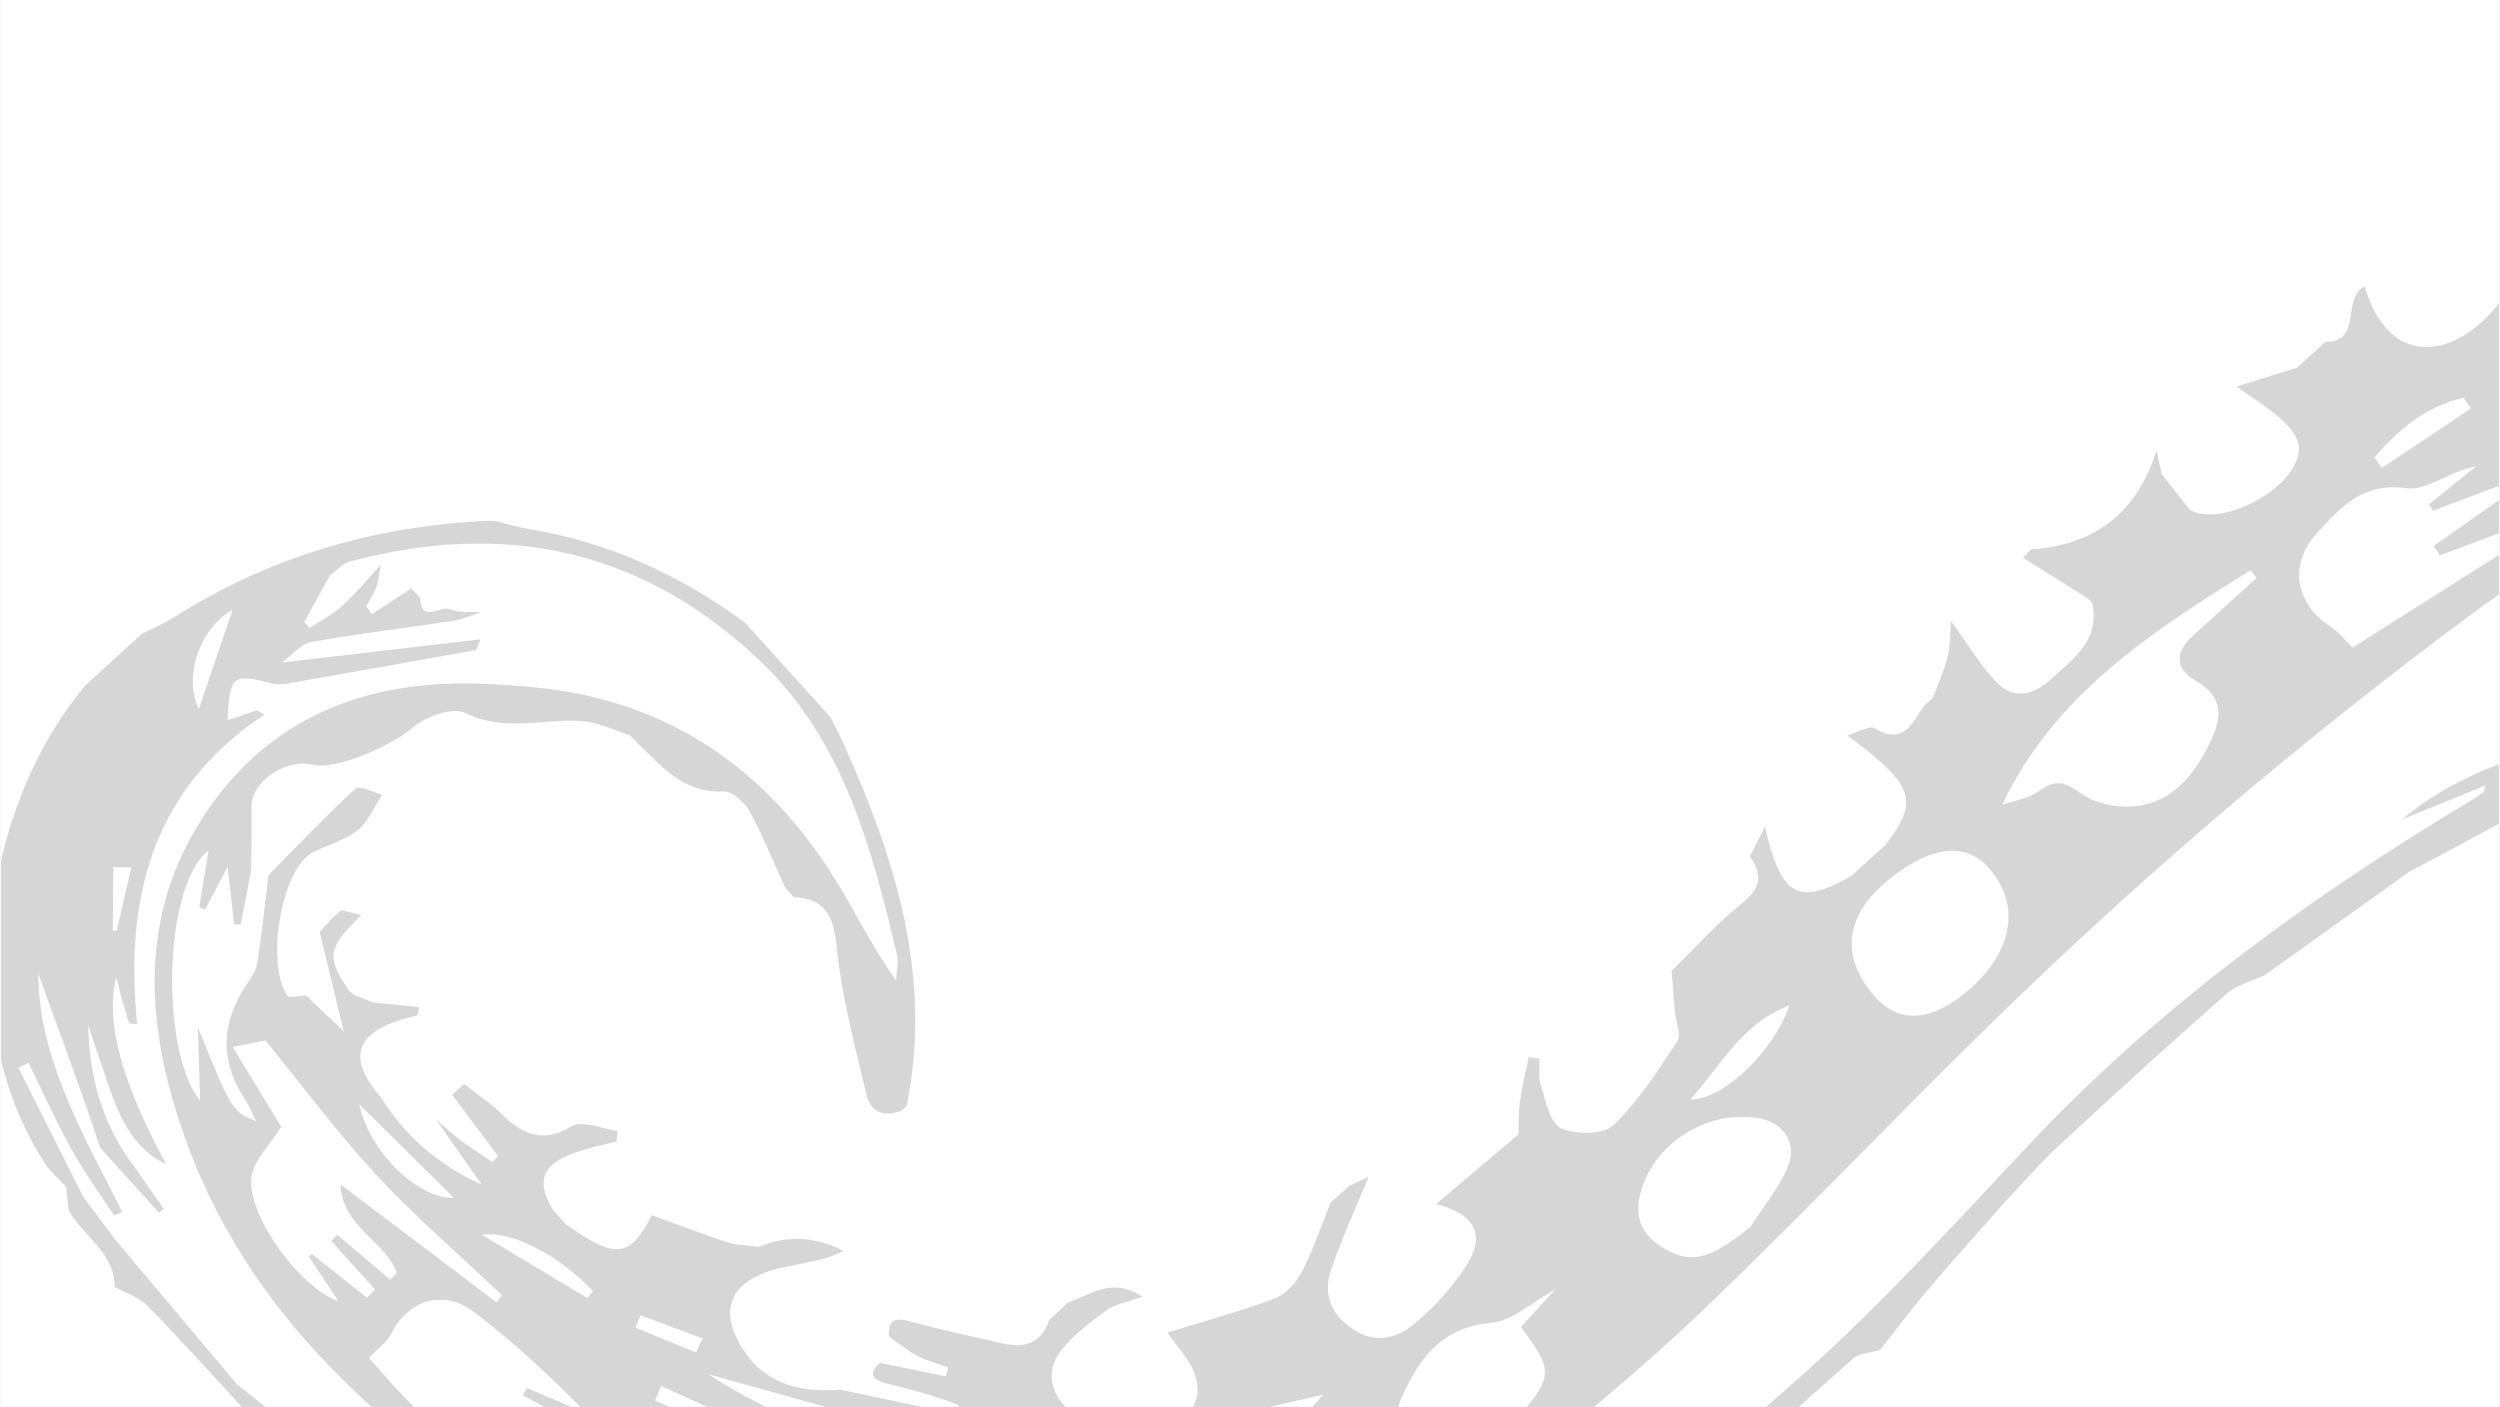
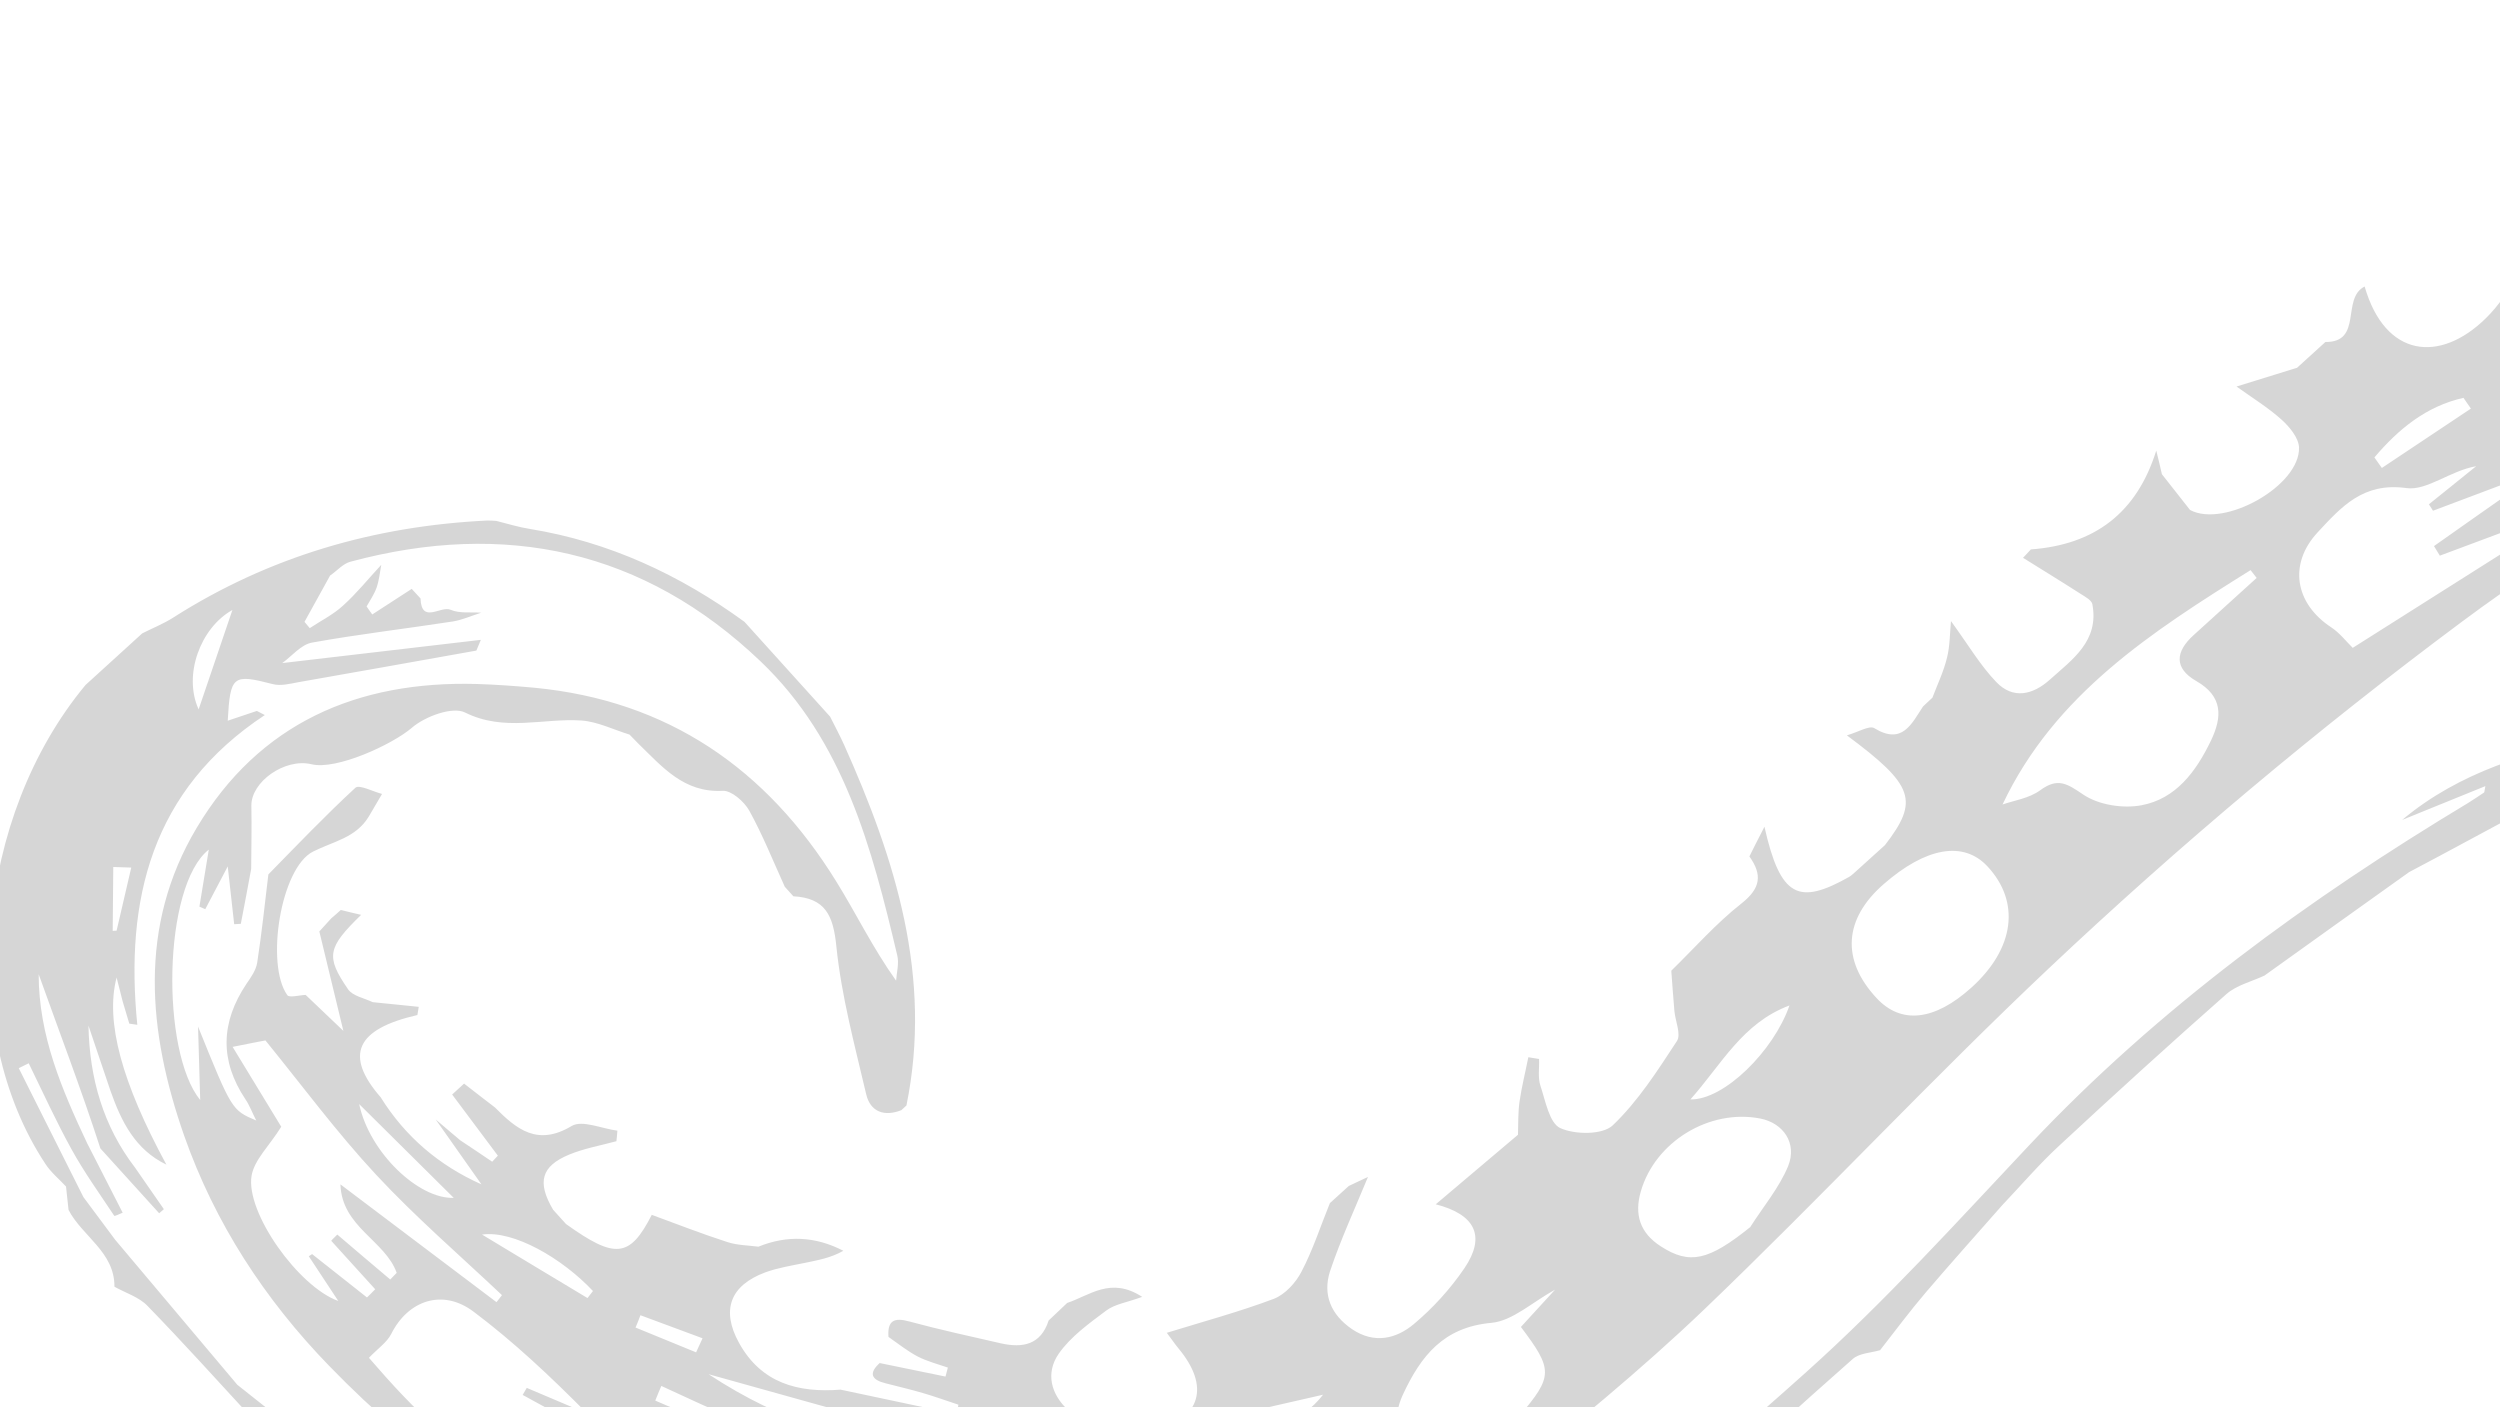
- <svg xmlns="http://www.w3.org/2000/svg" xmlns:xlink="http://www.w3.org/1999/xlink" version="1.1" id="Layer_1" x="0px" y="0px" width="1280px" height="720px" viewBox="0 0 1280 720" enable-background="new 0 0 1280 720" xml:space="preserve">
+ <svg xmlns="http://www.w3.org/2000/svg" version="1.1" x="0" y="0" width="1280" height="720" viewBox="0 0 1280 720" enable-background="new 0 0 1280 720" xml:space="preserve">
  <g opacity="0.2">
    <defs>
-       <rect id="SVGID_1_" x="0.5" y="-0.5" opacity="0.2" width="1279" height="721" />
+       <rect x="0.5" y="-0.5" opacity="0.2" width="1279" height="721" />
    </defs>
-     <clipPath id="SVGID_2_">
-       <use xlink:href="#SVGID_1_" overflow="visible" />
+     <clipPath>
+       <use overflow="visible" />
    </clipPath>
    <g clip-path="url(#SVGID_2_)">
-       <path fill-rule="evenodd" clip-rule="evenodd" fill="#333333" d="M1800.436,182.929c4.989,1.858,10.905,1.218,16.408,1.7    c-3.757-39.973,26.564-8.89,38.018-18.477c-11.29-10.808-23.208-18.852-39.84-12.611c-1.461,1.328-2.915,2.658-4.379,3.986    c-5.979,0.036-12.583,1.746-17.811-0.214c-13.888-5.193-27.187-11.974-39.968-17.785c-4.472,7.539-7.339,12.372-10.735,18.101    c10.787,4.286,21.713,8.626,32.637,12.966C1783.29,174.787,1791.582,179.615,1800.436,182.929z" />
-       <path fill-rule="evenodd" clip-rule="evenodd" fill="#333333" d="M1563.883,322.094c7.808,6.001,14.719,11.316,21.543,16.572    c3.139-2.133,6.271-4.267,9.419-6.37C1582.158,325.465,1571.08,321.504,1563.883,322.094z" />
-       <path fill-rule="evenodd" clip-rule="evenodd" fill="#333333" d="M75.521,668.56c18.007,18.483,35.266,37.699,52.808,56.65    c0.258,1.024,0.571,2.038,0.927,3.036c17.1,15.469,34.202,30.945,51.302,46.417c39.131,24.216,77.546,49.702,117.56,72.362    c66.093,37.427,138.305,56.25,213.11,67.267c44.589,6.566,88.471,8.931,132.143-4.315l0,0c14.955-4.641,29.906-9.285,44.855-13.92    c2.279-1.459,4.464-3.08,6.84-4.354c21.635-11.602,43.989-22.044,64.715-35.087c13.467-8.471,24.202-21.179,36.849-31.118    c14.338-11.264,29.246-21.857,44.33-32.113c5.561-3.781,12.344-5.764,18.563-8.564c1.853-4.58,2.476-10.477,5.75-13.523    c27.447-25.568,55.25-50.771,83.359-75.604c3.354-2.967,9.245-3.053,13.963-4.475c7.841-9.972,15.389-20.188,23.595-29.849    c12.779-15.039,25.999-29.704,39.031-44.519c9.67-10.183,18.831-20.907,29.099-30.433c28.233-26.201,56.727-52.136,85.637-77.579    c5.221-4.605,12.911-6.398,19.469-9.498c24.717-17.673,49.429-35.351,74.148-53.022c40.526-21.289,80.362-44.053,121.756-63.494    c52.067-24.451,107.889-33.88,165.086-28.398c11.59,1.11,23.012,3.048,34.291,5.589c7.982-5.675,16.005-11.29,24.071-16.831    c-58.367-28.726-97.959-40.475-118.985-35.084c19.04,6.354,37.754,12.603,56.459,18.849c-0.275,0.951-0.55,1.9-0.826,2.849    c-37.854-3.07-75.707-6.15-113.564-9.227c-0.166,1.877-0.338,3.752-0.511,5.632c22.744,3.267,45.48,6.53,68.222,9.794    c-0.176,1.188-0.353,2.369-0.529,3.559c-32.975,1.02-65.945,2.039-98.919,3.058c-0.09,2.347-0.182,4.694-0.268,7.045    c6.575,0.686,13.159,1.368,19.738,2.055c-34.03,9.853-69.185,11.728-100.991,27.354c14.012-1.965,28.031-3.936,42.052-5.899    c0.283,1.286,0.575,2.576,0.855,3.866c-36.67,7.603-72.25,17.785-101.708,42.531c13.874-5.654,27.754-11.31,42.558-17.347    c-0.503,2.343-0.434,3.129-0.746,3.345c-2.674,1.829-5.372,3.628-8.144,5.302c-81.921,49.304-158.682,105.111-224.578,175.131    c-37.29,39.616-73.956,80.155-114.368,116.411c-57.743,51.814-117.961,100.943-178.489,149.516    c-31.057,24.918-67.479,40.898-106.72,49.477c-32.447,1.826-65.179,7.319-97.293,4.811    c-109.659-8.556-210.891-44.577-302.235-105.449c-41.493-27.656-79.091-61.174-118.46-92.028    c-20.835-24.75-41.67-49.5-62.502-74.247c-5.437-7.283-10.879-14.571-16.317-21.854c0,0,0,0-0.003-0.002    c-11.027-21.991-22.051-43.983-33.083-65.98l5.131-2.524c7.235,14.688,13.956,29.66,21.865,43.974    c6.525,11.795,14.431,22.822,21.932,34.05c0.19,0.285,2.799-1.046,4.278-1.628c-6.063-11.867-12.127-23.735-18.19-35.606    c-12.944-27.376-24.807-55.075-24.804-86.468c10.551,29.731,21.779,58.867,31.646,89.22l30.13,33.233    c0.014,0.016,1.578-1.376,2.358-2.052c-4.912-7.05-9.821-14.111-14.738-21.158c-16.338-21.238-23.411-45.819-23.876-72.838    c3.776,11.18,7.459,22.385,11.343,33.526c5.452,15.639,12.585,30.049,28.57,37.728c-22.752-42.035-31.396-73.258-25.51-95.817    c1.325,5.191,2.157,8.724,3.13,12.219c1.069,3.821,2.264,7.608,3.407,11.407c1.374,0.186,2.752,0.368,4.123,0.55    c-6.401-64.196,7.322-120.302,65.252-158.616c-1.369-0.708-2.738-1.415-4.106-2.131c-4.81,1.62-9.619,3.249-14.906,5.026    c1.301-23.275,2.567-24.03,23.238-18.742c3.956,1.014,8.627-0.217,12.871-0.955c30.417-5.335,60.804-10.801,91.203-16.227    c0.759-1.832,1.512-3.655,2.265-5.482c-33.367,3.899-66.733,7.799-101.73,11.88c4.898-3.516,9.627-9.49,15.26-10.514    c23.87-4.348,48.026-7.087,72.027-10.751c4.975-0.758,9.731-2.953,14.58-4.482c-5.282-0.383-11.119,0.5-15.681-1.507    c-5.062-2.229-14.862,7.532-15.385-5.81c-1.5-1.627-3-3.251-4.497-4.877c-6.728,4.385-13.458,8.771-20.189,13.149    c-0.983-1.352-1.962-2.707-2.939-4.062c1.75-3.2,3.937-6.238,5.121-9.642c1.295-3.724,1.664-7.772,2.436-11.681    c-6.476,7.028-12.54,14.505-19.563,20.927c-4.995,4.573-11.28,7.738-16.99,11.534c-0.897-1.059-1.799-2.117-2.694-3.172    c4.37-7.9,8.739-15.804,13.105-23.707c3.458-2.438,6.582-6.112,10.415-7.143c79.29-21.289,150.264-6.048,210.09,51.127    c42.588,40.689,56.865,95.546,69.936,150.458c0.955,4.015-0.327,8.571-0.565,12.874c-12.131-16.961-20.491-34.505-30.651-50.939    c-35.646-57.641-86.214-92.559-154.688-99.128c-9.752-0.937-19.557-1.602-29.35-1.869c-61.181-1.7-111.369,20.148-143.348,73.531    c-30.309,50.591-25.041,104.893-6.454,157.838c15.658,44.585,41.117,83.703,74.256,117.918    c45.712,47.188,98.519,84.197,158.87,109.295c53.918,22.428,110.336,36.241,168.701,43.153    c73.176,8.672,140.85-4.432,202.931-44.136c23.771-15.204,47.556-30.728,69.511-48.372    c35.618-28.625,71.207-57.578,104.161-89.158c59.701-57.22,116.206-117.791,176.347-174.525    c66.902-63.123,137.268-122.18,211.266-177.298c107.5-80.077,225.502-129.786,359.148-143.195    c55.061-5.524,108.009,0.305,158.115,22.767c14.64,6.564,28.931,13.68,42.854,21.334c5.644-1.776,11.312-3.483,17.02-5.111    c-8.587-4.938-17.174-9.878-25.764-14.821c-15.88-7.616-31.757-15.237-47.639-22.853c-32.448-6.45-64.896-12.905-101.58-20.205    c11.094-2.344,18.521-3.917,25.944-5.493c0.194-1.15,0.384-2.306,0.575-3.464c-10.354-2.446-20.711-4.893-31.047-7.331    c10.519-6.232,20.055-12.538,30.186-17.698c10.233-5.214,21.05-9.285,32.188-14.107c-12.049-7.9-30.17-7.162-38.013,3.417    c-7.363,9.934-14.981,10.575-25.305,7.603c-6.215-1.801-12.789-2.547-19.257-3.229c-11.909-1.252-21.989-1.381-18.843,16.438    c2.061,11.699-13.86,24.587-31.26,27.786c-27.401,5.037-53.809-17.371-45.903-40.242c2.352-6.81,11.647-14.141,18.956-15.729    c18.42-3.99,37.517-4.842,56.34-6.948c3.974-0.446,7.945-0.898,12.526-4.555c-3.471-1.888-6.766-4.289-10.45-5.561    c-13.841-4.795-27.935-8.89-41.709-13.858c-17.011-6.131-31.945-8.924-48.077,5.443c-7.1,6.317-22.646,6.596-33.356,4.504    c-13.083-2.558-18.745-13.505-14.765-27.825c0.795-2.865-1.263-6.52-2.001-9.811c-1.643,1.447-3.285,2.901-4.922,4.345    c-4.511,19.857-20.793,20.262-36.224,21.723c-15.649,1.497-28.595,3.246-30.607,24.592c-1.483,15.753-28.859,24.832-46.201,18.312    c-23.35-8.788-26.564-16.422-17.979-42.648l-16.009,10.54c1.685,18.377-8.367,26.858-24.646,32.394    c-11.528,3.923-25.13,8-17.683,27.237c1.847,4.764-6.417,15.2-12.165,20.851c-23.634,23.221-51.637,20.229-62.053-16.229    c-12.136,5.952-0.812,28.585-20.087,28.394c-4.847,4.409-9.694,8.818-14.538,13.229c-10.166,3.167-20.342,6.327-30.991,9.642    c7.934,5.708,16.1,10.691,23.094,16.969c4.075,3.668,8.744,9.346,8.882,14.238c0.565,19.578-38.309,41.409-55.781,32.046    c-4.793-6.091-9.586-12.188-14.379-18.282c-0.95-4.032-1.907-8.07-2.856-12.107c-9.951,31.957-31.564,48.223-64.197,50.58    c-1.345,1.428-2.683,2.859-4.022,4.29c9.923,6.194,19.891,12.329,29.743,18.639c2.218,1.422,5.451,3.188,5.833,5.247    c3.501,18.771-10.219,28.159-21.779,38.616c-8.773,7.936-18.87,10.112-27.408,1.227c-8.196-8.527-14.328-19.048-23.229-31.243    c-0.59,6.227-0.461,12.612-1.952,18.607c-1.749,7.05-4.908,13.755-7.453,20.611c-1.604,1.479-3.212,2.97-4.816,4.452    c-5.945,8.884-10.551,19.878-24.953,11.068c-2.512-1.536-8.106,1.977-14.041,3.666c34.584,25.677,37.021,33.458,19.494,56.21    c-4.858,4.383-9.708,8.77-14.56,13.152c-1.248,1.039-2.364,2.298-3.754,3.08c-25.598,14.439-35.138,10.8-43.297-25.691    c-3.574,7.022-5.661,11.119-7.746,15.21c6.657,9.433,5.759,16.308-4.125,24.111c-12.956,10.227-24.021,22.847-35.894,34.435    c0.521,6.911,0.968,13.822,1.587,20.725c0.467,5.191,3.531,11.927,1.331,15.283c-9.923,15.144-19.926,30.789-32.86,43.153    c-5.161,4.93-19.32,4.841-26.839,1.428c-5.589-2.531-7.617-13.938-10.173-21.744c-1.375-4.203-0.541-9.136-0.706-13.739    c-1.831-0.316-3.671-0.631-5.496-0.945c-1.543,7.551-3.415,15.059-4.507,22.671c-0.804,5.592-0.589,11.337-0.823,17.008    c-14.038,11.868-28.077,23.728-42.12,35.59c20.219,5.15,25.849,16.307,14.748,32.731c-7.183,10.629-16.155,20.525-26.009,28.733    c-8.985,7.481-20.232,10.179-31.561,2.486c-10.84-7.361-15.142-17.713-11.158-29.652c5.387-16.145,12.639-31.675,19.396-48.212    c-2.868,1.334-6.347,2.953-9.828,4.57c-3.235,2.926-6.465,5.854-9.693,8.78c-4.759,11.781-8.749,23.96-14.583,35.179    c-2.933,5.638-8.416,11.648-14.132,13.818c-17.533,6.641-35.729,11.496-54.793,17.398c2.252,3.039,3.985,5.613,5.958,7.988    c16.134,19.396,11.692,35.487-12.747,43.115c-16.317,5.091-30.807,0.299-43.416-11.118c-9.416-8.532-12.023-19.435-5.332-29.202    c6.072-8.847,15.595-15.594,24.396-22.19c4.362-3.266,10.54-4.106,18.434-6.954c-16.093-10.466-26.912-0.734-38.377,3.08    c-3.169,3.002-6.341,6.001-9.513,9.001c-4.049,12.416-13.25,14.247-24.392,11.7c-15.675-3.589-31.411-6.953-46.905-11.199    c-7.9-2.163-11.257-0.417-10.668,7.857c4.932,3.375,9.615,7.232,14.869,9.98c4.83,2.523,10.281,3.859,15.452,5.723    c-0.414,1.531-0.825,3.069-1.244,4.607c-11.208-2.285-22.42-4.572-33.625-6.86l0.191-0.281c-6.285,5.559-4.537,8.878,2.914,10.741    c6.289,1.566,12.595,3.088,18.805,4.922c6.16,1.815,12.212,3.986,18.311,6.004l-0.944,4.918    c-19.807-4.198-39.613-8.385-59.418-12.575c-21.829,1.657-40.66-3.306-52.056-24.09c-9.071-16.558-4.492-29.206,13.369-35.886    c6.51-2.434,13.551-3.479,20.399-4.946c6.554-1.403,13.172-2.527,19.651-6.167c-14.29-7.375-28.701-8.104-43.511-2.063    c-5.347-0.745-10.937-0.729-15.985-2.382c-12.975-4.241-25.764-9.17-38.59-13.856c-11.313,22.177-18.852,22.595-43.915,4.686    l-6.592-7.267c-8.444-14.184-6.023-22.283,8.132-28.224c7.707-3.241,16.199-4.698,24.322-6.944c0.17-1.794,0.356-3.605,0.52-5.404    c-7.943-1.003-18.022-5.592-23.434-2.354c-17.475,10.461-28.21,1.739-39.281-9.526c-5.282-4.052-10.56-8.106-15.844-12.158    c-2.032,1.865-4.06,3.729-6.092,5.592c7.806,10.416,15.614,20.836,23.424,31.253c-0.954,1.047-1.915,2.088-2.871,3.131    c-5.458-3.677-10.912-7.353-16.37-11.031c-4.154-3.549-8.312-7.101-12.469-10.649c7.793,11.079,15.591,22.156,23.387,33.231    c-21.656-9.699-38.971-24.42-51.562-44.605c-18.73-21.5-12.725-34.934,18.801-42.07c0.234-1.395,0.464-2.785,0.697-4.185    l-23.593-2.378c-4.296-2.137-10.235-3.145-12.605-6.604c-11.61-16.931-10.514-21.323,6.703-38.137    c-3.473-0.815-6.942-1.631-10.416-2.453c-1.634,1.45-3.271,2.895-4.905,4.34l-6.065,6.725    c3.798,15.773,7.604,31.546,12.278,50.929c-8.061-7.698-13.685-13.062-19.306-18.424c-3.246,0.108-8.383,1.581-9.443,0.114    c-11.241-15.606-3.505-65.069,13.162-73.454c10.26-5.165,21.906-7.026,28.451-17.857c2.265-3.854,4.53-7.708,6.796-11.559    c-4.649-1.183-11.649-4.922-13.577-3.152c-15.407,14.202-29.851,29.44-44.587,44.364c-1.846,15.047-3.41,30.142-5.737,45.112    c-0.596,3.852-3.242,7.56-5.512,10.949c-13.189,19.68-13.766,39.311-0.485,59.199c1.954,2.927,3.226,6.314,5.466,10.773    c-12.51-5.277-12.51-5.277-29.847-48.141c0.37,12.799,0.741,25.6,1.087,37.553c-20.249-24.707-19.192-109.608,4.38-128.245    c-1.809,10.998-3.299,20.081-4.792,29.162c0.995,0.425,1.982,0.852,2.975,1.271c3.26-6.178,6.516-12.363,11.541-21.898    c1.357,12.086,2.343,20.83,3.326,29.577c1.146-0.06,2.291-0.116,3.435-0.177c1.777-9.369,3.561-18.741,5.344-28.106    c0.062-10.755,0.311-21.509,0.146-32.267c-0.189-12.369,17.286-24.586,30.807-21.326c12.659,3.063,41.409-10.109,51.354-18.722    c6.713-5.813,20.77-10.989,27.231-7.769c20.109,10.009,39.861,2.807,59.619,4.128c8.339,0.563,16.439,4.705,24.642,7.215    c1.535,1.556,3.067,3.121,4.597,4.681c12.241,11.817,23.223,25.182,43.223,24.142c4.409-0.233,10.901,5.478,13.451,10.104    c6.935,12.543,12.263,25.972,18.23,39.049c1.457,1.646,2.913,3.285,4.371,4.928c16.176,0.918,20.433,9.496,22.035,25.452    c2.583,25.552,9.406,50.731,15.314,75.864c2.093,8.875,9.196,11.581,17.987,8.051c0.851-0.808,1.705-1.612,2.562-2.413    c13.373-65.7-5.58-125.814-31.9-184.634c-2.202-4.923-4.798-9.672-7.209-14.498c-14.613-16.174-29.228-32.345-43.844-48.522    c-33.125-24.083-69.353-40.952-110.031-47.605c-5.784-0.944-11.434-2.724-17.144-4.109c-1.517-0.082-3.024-0.157-4.536-0.235    c-57.894,2.771-111.799,18.409-160.913,49.709c-4.996,3.18-10.587,5.415-15.896,8.094c-9.677,8.807-19.347,17.616-29.019,26.43    C-12.21,418.123-22.177,527.314,23.289,596.03c2.837,4.29,6.984,7.714,10.528,11.536c0.447,3.983,0.892,7.973,1.343,11.955    c7.088,13.561,23.647,21.459,23.486,39.342C64.338,662.029,71.163,664.092,75.521,668.56z M1530.553,102.172    c1.513,1.572,3.027,3.138,4.541,4.709c-3.538,4.913-6.047,12.421-10.791,14.307c-22.842,9.094-41.514,7.823-53.82-4.626    C1491.886,111.437,1511.217,106.805,1530.553,102.172z M1474.255,136.546c6.275,4.56,15.445,5.979,23.517,6.981    c9.23,1.135,18.714,0.205,28.091,0.174c0.183,1.64,0.371,3.281,0.554,4.923c-7.007,1.79-14.096,3.289-20.979,5.453    c-6.027,1.902-11.82,4.555-17.719,6.876c0.709,1.761,1.417,3.529,2.127,5.291c8.947-1.268,17.85-2.867,26.833-3.707    c8.829-0.827,18.025-1.156,26.89-1.558c-0.146,1.433,0.005,2.592-0.137,4.019c-41.666,12.771-82.886,25.141-124.391,37.767    l-1.417-1.559c5.506-3.662,11.355-7.642,17.323-11.724c-0.383-1.489-1.064-2.706-1.454-4.193    c-12.764,2.029-25.671,4.193-38.44,6.227c-0.447-0.946-0.97-1.816-1.422-2.76c7.624-4.76,15.213-9.482,22.833-14.244    c-0.226-1.252-0.463-2.488-0.689-3.736c-10.131-0.097-20.265-0.192-30.397-0.286c-0.278-1.012-0.564-2.024-0.846-3.043    c5.586-2.758,11.538-4.978,16.664-8.418c6.977-4.686,14.58-9.299,19.695-15.712    C1435.996,124.337,1454.475,122.184,1474.255,136.546z M1292.233,198.096c3.824-5.271,7.592-11.397,12.914-14.634    c33.793-20.564,67.716-41.069,106.56-50.711c1.279,2.29,2.556,4.585,3.834,6.88c-25.913,11.201-51.824,22.4-78.079,33.752    c1.847,3.155,2.157,4.536,2.884,4.816c13.289,5.056,25.031,11.747,26.168,27.9c1.309,18.488-13.621,24.687-25.94,32.204    c-13.264,8.094-27.722,10.857-41.757,2.221C1286.062,232.674,1282.993,210.819,1292.233,198.096z M1215.743,234.204    c12.306-14.475,26.476-26.175,45.589-30.528c1.265,1.828,2.53,3.649,3.796,5.475c-15.213,10.148-30.431,20.291-45.645,30.441    C1218.24,237.794,1216.992,236.002,1215.743,234.204z M1186.582,272.604c12.076-12.997,23.294-25.8,45.51-22.658    c10.389,1.473,22.445-8.9,35.717-11.188c-8.081,6.481-16.163,12.97-24.247,19.452c0.689,1.11,1.373,2.216,2.061,3.324    c13.089-4.947,26.179-9.891,39.271-14.83c0.76,1.317,1.522,2.636,2.276,3.957c-13.684,9.616-27.371,19.236-41.057,28.855    c0.996,1.625,1.985,3.251,2.976,4.874c16.96-6.345,33.924-12.684,50.879-19.026c0.674,1.511,1.346,3.019,2.019,4.53    c-32.68,20.678-65.355,41.351-97.483,61.674c-3.171-3.073-6.585-7.585-11.046-10.502    C1174.993,308.999,1171.572,288.757,1186.582,272.604z M1152.308,291.936c1.016,1.319,2.034,2.641,3.058,3.96    c-10.798,9.8-21.611,19.575-32.379,29.402c-9.223,8.427-10.033,16.795,1.528,23.444c13.577,7.805,13.35,18.212,7.453,30.521    c-7.573,15.806-17.932,29.812-35.642,33.104c-9.486,1.767-21.998-0.22-29.812-5.474c-8.335-5.604-12.997-8.811-22.031-2.197    c-5.724,4.189-13.686,5.309-19.324,7.332C1051.962,355.396,1101.912,323.418,1152.308,291.936z M964.269,452.773    c21.673-19.024,40.91-22.382,53.152-9.26c17.132,18.346,13.987,42.196-8.212,62.248c-18.858,17.043-36.019,18.891-48.567,5.236    C942.681,491.458,943.983,470.579,964.269,452.773z M916.179,514.761c-8.077,23.403-33.644,48.5-50.681,48.126    C881.519,544.899,892.062,523.819,916.179,514.761z M840.127,609.989c7.319-25.444,35.108-42.358,61.165-37.264    c11.747,2.295,19.024,12.646,14.188,24.389c-4.596,11.148-12.765,20.829-19.356,31.153c-21.271,17.125-30.983,19.409-45.812,9.823    C839.609,631.176,836.738,621.793,840.127,609.989z M293.174,755.63c-16.696-7.974-33.383-15.944-50.078-23.925    c-0.508,0.876-1.02,1.746-1.529,2.619c10.161,7.353,20.323,14.71,30.487,22.066c-0.872,1.081-1.754,2.159-2.632,3.243    c-34.031-12.858-58.057-38.435-80.567-64.447c4.64-4.845,9.22-7.899,11.367-12.173c8.623-17.168,26.326-23.357,42.231-11.423    c20.456,15.358,39.181,33.028,58.113,52.115c-10.284-4.353-20.571-8.704-30.854-13.059c-0.702,1.214-1.4,2.424-2.105,3.641    c14.424,7.882,28.851,15.769,43.28,23.65l-2.377,5.609c-15.571-6.087-31.146-12.17-46.719-18.259    c-0.544,0.948-1.092,1.896-1.635,2.843l35.125,23.254C294.579,752.802,293.873,754.217,293.174,755.63z M405.277,800.795    c-16.494,14.391-39.185,11.645-56.414-6.82c-13.523-14.496-15.281-33.599-4.009-43.597c14.102-12.512,44.458-7.64,60.09,9.647    C418.954,775.525,419.066,788.768,405.277,800.795z M718.3,713.965c9.191-19.716,20.677-34.488,45.284-36.681    c10.776-0.962,20.786-10.548,32.551-16.981c-6.126,6.714-11.892,13.027-17.467,19.125c16.489,21.864,16.62,25.174-0.806,45.576    c-6.668,7.807-14.003,15.422-22.291,21.378c-10.134,7.278-21.764,7.898-31.496-1.226    C714.862,736.523,712.666,726.079,718.3,713.965z M677.447,714.103c-11.35,14.491-25.729,17.858-42.497,9.666    C650.136,720.309,662.569,717.485,677.447,714.103z M570.028,757.276c36.963-4.667,73.918-9.337,111.509-14.084    c-35.647,15.381-70.581,32.352-110.736,18.679C570.543,760.339,570.287,758.811,570.028,757.276z M568.31,774.335    c9.125,0.017,18.648,0.312,27.256,2.942c6.872,2.1,16.299,6.754,17.959,12.27c2.062,6.881-0.024,19.28-5.042,23.132    c-10.177,7.808-23.099,13.987-35.69,16.155c-13.558,2.332-29.758-2.711-33.239-17.038c-2.376-9.749,5.526-21.999,8.752-32.869    C557.235,776.766,562.774,774.338,568.31,774.335z M542.86,773.291c-7.827,2.67-14.203,7.338-19.147,6.136    c-36.864-8.978-73.543-18.786-110.033-29.183c-6.734-1.919-12.369-7.676-18.506-11.662c0.534-1.111,1.075-2.227,1.615-3.342    C443.965,747.529,491.147,759.821,542.86,773.291z M485.418,737.812c-0.477,1.31-0.96,2.616-1.438,3.925    c-44.112-0.433-84.311-13.828-121.188-38.115C403.667,715.016,444.536,726.417,485.418,737.812z M327.935,673.424    c10.607,3.946,21.22,7.895,31.824,11.846c-1.11,2.4-2.221,4.805-3.331,7.202c-10.332-4.229-20.657-8.46-30.986-12.69    C326.269,677.661,327.104,675.542,327.935,673.424z M372.894,725.27c-0.741,2.298-1.481,4.601-2.225,6.896    c-11.746-5.021-23.493-10.036-35.244-15.057c1.022-2.485,2.044-4.972,3.063-7.461C349.958,714.857,361.428,720.062,372.894,725.27    z M303.568,661.015c-0.947,1.204-1.895,2.407-2.84,3.619c-16.757-10.071-33.511-20.132-54.015-32.456    C262.923,629.77,287.808,644.184,303.568,661.015z M183.916,565.308c15.767,15.611,31.541,31.22,48.442,47.956    C214.36,613.959,189.159,590.15,183.916,565.308z M143.989,576.92c-6.799-11.169-15.774-25.912-24.877-40.874    c8.846-1.757,14.155-2.811,16.814-3.337c18.848,23.081,36.545,47.064,56.699,68.766c20.183,21.732,42.82,41.186,64.38,61.635    c-0.919,1.215-1.846,2.431-2.767,3.648c-26.001-19.637-52.003-39.276-79.859-60.319c0.721,21.925,23.013,28.791,28.756,45.302    c-1.117,1.146-2.231,2.289-3.342,3.44c-9.075-7.618-18.029-15.343-27.104-22.955c-1.085,1.088-3.179,3.093-3.126,3.153    l22.478,24.793c-2.347,2.277-2.807,2.852-4.152,4.222c-9.346-7.423-18.759-14.777-28.11-22.202    c-0.554,0.35-1.146,0.728-1.703,1.074c4.809,7.282,9.599,14.577,15.127,22.934c-20.444-7.299-47.489-45.328-44.385-64.12    C130.181,593.844,137.87,586.657,143.989,576.92z M119.035,312.291c-5.838,17.191-11.157,32.873-17.27,50.869    C93.724,345.792,102.5,321.52,119.035,312.291z M58.032,443.929c3.066,0.089,6.125,0.176,9.19,0.264    c-2.491,10.759-4.976,21.517-7.468,32.276c-0.677,0.032-1.354,0.065-2.036,0.105C57.823,465.689,57.925,454.811,58.032,443.929z" />
+       <path fill-rule="evenodd" clip-rule="evenodd" fill="#333333" d="M1800.4 182.9c5 1.9 10.9 1.2 16.4 1.7 -3.8-40 26.6-8.9 38-18.5 -11.3-10.8-23.2-18.9-39.8-12.6 -1.5 1.3-2.9 2.7-4.4 4 -6 0-12.6 1.7-17.8-0.2 -13.9-5.2-27.2-12-40-17.8 -4.5 7.5-7.3 12.4-10.7 18.1 10.8 4.3 21.7 8.6 32.6 13C1783.3 174.8 1791.6 179.6 1800.4 182.9z" />
+       <path fill-rule="evenodd" clip-rule="evenodd" fill="#333333" d="M1563.9 322.1c7.8 6 14.7 11.3 21.5 16.6 3.1-2.1 6.3-4.3 9.4-6.4C1582.2 325.5 1571.1 321.5 1563.9 322.1z" />
+       <path fill-rule="evenodd" clip-rule="evenodd" fill="#333333" d="M75.5 668.6c18 18.5 35.3 37.7 52.8 56.7 0.3 1 0.6 2 0.9 3 17.1 15.5 34.2 30.9 51.3 46.4 39.1 24.2 77.5 49.7 117.6 72.4 66.1 37.4 138.3 56.3 213.1 67.3 44.6 6.6 88.5 8.9 132.1-4.3l0 0c15-4.6 29.9-9.3 44.9-13.9 2.3-1.5 4.5-3.1 6.8-4.4 21.6-11.6 44-22 64.7-35.1 13.5-8.5 24.2-21.2 36.8-31.1 14.3-11.3 29.2-21.9 44.3-32.1 5.6-3.8 12.3-5.8 18.6-8.6 1.9-4.6 2.5-10.5 5.8-13.5 27.4-25.6 55.3-50.8 83.4-75.6 3.4-3 9.2-3.1 14-4.5 7.8-10 15.4-20.2 23.6-29.8 12.8-15 26-29.7 39-44.5 9.7-10.2 18.8-20.9 29.1-30.4 28.2-26.2 56.7-52.1 85.6-77.6 5.2-4.6 12.9-6.4 19.5-9.5 24.7-17.7 49.4-35.4 74.1-53 40.5-21.3 80.4-44.1 121.8-63.5 52.1-24.5 107.9-33.9 165.1-28.4 11.6 1.1 23 3 34.3 5.6 8-5.7 16-11.3 24.1-16.8 -58.4-28.7-98-40.5-119-35.1 19 6.4 37.8 12.6 56.5 18.8 -0.3 1-0.5 1.9-0.8 2.8 -37.9-3.1-75.7-6.1-113.6-9.2 -0.2 1.9-0.3 3.8-0.5 5.6 22.7 3.3 45.5 6.5 68.2 9.8 -0.2 1.2-0.4 2.4-0.5 3.6 -33 1-65.9 2-98.9 3.1 -0.1 2.3-0.2 4.7-0.3 7 6.6 0.7 13.2 1.4 19.7 2.1 -34 9.9-69.2 11.7-101 27.4 14-2 28-3.9 42.1-5.9 0.3 1.3 0.6 2.6 0.9 3.9 -36.7 7.6-72.2 17.8-101.7 42.5 13.9-5.7 27.8-11.3 42.6-17.3 -0.5 2.3-0.4 3.1-0.7 3.3 -2.7 1.8-5.4 3.6-8.1 5.3 -81.9 49.3-158.7 105.1-224.6 175.1 -37.3 39.6-74 80.2-114.4 116.4 -57.7 51.8-118 100.9-178.5 149.5 -31.1 24.9-67.5 40.9-106.7 49.5 -32.4 1.8-65.2 7.3-97.3 4.8 -109.7-8.6-210.9-44.6-302.2-105.4 -41.5-27.7-79.1-61.2-118.5-92 -20.8-24.7-41.7-49.5-62.5-74.2 -5.4-7.3-10.9-14.6-16.3-21.9 0 0 0 0 0 0 -11-22-22.1-44-33.1-66l5.1-2.5c7.2 14.7 14 29.7 21.9 44 6.5 11.8 14.4 22.8 21.9 34.1 0.2 0.3 2.8-1 4.3-1.6 -6.1-11.9-12.1-23.7-18.2-35.6 -12.9-27.4-24.8-55.1-24.8-86.5 10.6 29.7 21.8 58.9 31.6 89.2l30.1 33.2c0 0 1.6-1.4 2.4-2.1 -4.9-7-9.8-14.1-14.7-21.2 -16.3-21.2-23.4-45.8-23.9-72.8 3.8 11.2 7.5 22.4 11.3 33.5 5.5 15.6 12.6 30 28.6 37.7 -22.8-42-31.4-73.3-25.5-95.8 1.3 5.2 2.2 8.7 3.1 12.2 1.1 3.8 2.3 7.6 3.4 11.4 1.4 0.2 2.8 0.4 4.1 0.6 -6.4-64.2 7.3-120.3 65.3-158.6 -1.4-0.7-2.7-1.4-4.1-2.1 -4.8 1.6-9.6 3.2-14.9 5 1.3-23.3 2.6-24 23.2-18.7 4 1 8.6-0.2 12.9-1 30.4-5.3 60.8-10.8 91.2-16.2 0.8-1.8 1.5-3.7 2.3-5.5 -33.4 3.9-66.7 7.8-101.7 11.9 4.9-3.5 9.6-9.5 15.3-10.5 23.9-4.3 48-7.1 72-10.8 5-0.8 9.7-3 14.6-4.5 -5.3-0.4-11.1 0.5-15.7-1.5 -5.1-2.2-14.9 7.5-15.4-5.8 -1.5-1.6-3-3.3-4.5-4.9 -6.7 4.4-13.5 8.8-20.2 13.1 -1-1.4-2-2.7-2.9-4.1 1.8-3.2 3.9-6.2 5.1-9.6 1.3-3.7 1.7-7.8 2.4-11.7 -6.5 7-12.5 14.5-19.6 20.9 -5 4.6-11.3 7.7-17 11.5 -0.9-1.1-1.8-2.1-2.7-3.2 4.4-7.9 8.7-15.8 13.1-23.7 3.5-2.4 6.6-6.1 10.4-7.1 79.3-21.3 150.3-6 210.1 51.1 42.6 40.7 56.9 95.5 69.9 150.5 1 4-0.3 8.6-0.6 12.9 -12.1-17-20.5-34.5-30.7-50.9 -35.6-57.6-86.2-92.6-154.7-99.1 -9.8-0.9-19.6-1.6-29.3-1.9 -61.2-1.7-111.4 20.1-143.3 73.5 -30.3 50.6-25 104.9-6.5 157.8 15.7 44.6 41.1 83.7 74.3 117.9 45.7 47.2 98.5 84.2 158.9 109.3 53.9 22.4 110.3 36.2 168.7 43.2 73.2 8.7 140.9-4.4 202.9-44.1 23.8-15.2 47.6-30.7 69.5-48.4 35.6-28.6 71.2-57.6 104.2-89.2 59.7-57.2 116.2-117.8 176.3-174.5 66.9-63.1 137.3-122.2 211.3-177.3 107.5-80.1 225.5-129.8 359.1-143.2 55.1-5.5 108 0.3 158.1 22.8 14.6 6.6 28.9 13.7 42.9 21.3 5.6-1.8 11.3-3.5 17-5.1 -8.6-4.9-17.2-9.9-25.8-14.8 -15.9-7.6-31.8-15.2-47.6-22.9 -32.4-6.4-64.9-12.9-101.6-20.2 11.1-2.3 18.5-3.9 25.9-5.5 0.2-1.1 0.4-2.3 0.6-3.5 -10.4-2.4-20.7-4.9-31-7.3 10.5-6.2 20.1-12.5 30.2-17.7 10.2-5.2 21.1-9.3 32.2-14.1 -12-7.9-30.2-7.2-38 3.4 -7.4 9.9-15 10.6-25.3 7.6 -6.2-1.8-12.8-2.5-19.3-3.2 -11.9-1.3-22-1.4-18.8 16.4 2.1 11.7-13.9 24.6-31.3 27.8 -27.4 5-53.8-17.4-45.9-40.2 2.4-6.8 11.6-14.1 19-15.7 18.4-4 37.5-4.8 56.3-6.9 4-0.4 7.9-0.9 12.5-4.6 -3.5-1.9-6.8-4.3-10.4-5.6 -13.8-4.8-27.9-8.9-41.7-13.9 -17-6.1-31.9-8.9-48.1 5.4 -7.1 6.3-22.6 6.6-33.4 4.5 -13.1-2.6-18.7-13.5-14.8-27.8 0.8-2.9-1.3-6.5-2-9.8 -1.6 1.4-3.3 2.9-4.9 4.3 -4.5 19.9-20.8 20.3-36.2 21.7 -15.6 1.5-28.6 3.2-30.6 24.6 -1.5 15.8-28.9 24.8-46.2 18.3 -23.3-8.8-26.6-16.4-18-42.6l-16 10.5c1.7 18.4-8.4 26.9-24.6 32.4 -11.5 3.9-25.1 8-17.7 27.2 1.8 4.8-6.4 15.2-12.2 20.9 -23.6 23.2-51.6 20.2-62.1-16.2 -12.1 6-0.8 28.6-20.1 28.4 -4.8 4.4-9.7 8.8-14.5 13.2 -10.2 3.2-20.3 6.3-31 9.6 7.9 5.7 16.1 10.7 23.1 17 4.1 3.7 8.7 9.3 8.9 14.2 0.6 19.6-38.3 41.4-55.8 32 -4.8-6.1-9.6-12.2-14.4-18.3 -0.9-4-1.9-8.1-2.9-12.1 -10 32-31.6 48.2-64.2 50.6 -1.3 1.4-2.7 2.9-4 4.3 9.9 6.2 19.9 12.3 29.7 18.6 2.2 1.4 5.5 3.2 5.8 5.2 3.5 18.8-10.2 28.2-21.8 38.6 -8.8 7.9-18.9 10.1-27.4 1.2 -8.2-8.5-14.3-19-23.2-31.2 -0.6 6.2-0.5 12.6-2 18.6 -1.7 7.1-4.9 13.8-7.5 20.6 -1.6 1.5-3.2 3-4.8 4.5 -5.9 8.9-10.6 19.9-25 11.1 -2.5-1.5-8.1 2-14 3.7 34.6 25.7 37 33.5 19.5 56.2 -4.9 4.4-9.7 8.8-14.6 13.2 -1.2 1-2.4 2.3-3.8 3.1 -25.6 14.4-35.1 10.8-43.3-25.7 -3.6 7-5.7 11.1-7.7 15.2 6.7 9.4 5.8 16.3-4.1 24.1 -13 10.2-24 22.8-35.9 34.4 0.5 6.9 1 13.8 1.6 20.7 0.5 5.2 3.5 11.9 1.3 15.3 -9.9 15.1-19.9 30.8-32.9 43.2 -5.2 4.9-19.3 4.8-26.8 1.4 -5.6-2.5-7.6-13.9-10.2-21.7 -1.4-4.2-0.5-9.1-0.7-13.7 -1.8-0.3-3.7-0.6-5.5-0.9 -1.5 7.6-3.4 15.1-4.5 22.7 -0.8 5.6-0.6 11.3-0.8 17 -14 11.9-28.1 23.7-42.1 35.6 20.2 5.2 25.8 16.3 14.7 32.7 -7.2 10.6-16.2 20.5-26 28.7 -9 7.5-20.2 10.2-31.6 2.5 -10.8-7.4-15.1-17.7-11.2-29.7 5.4-16.1 12.6-31.7 19.4-48.2 -2.9 1.3-6.3 3-9.8 4.6 -3.2 2.9-6.5 5.9-9.7 8.8 -4.8 11.8-8.7 24-14.6 35.2 -2.9 5.6-8.4 11.6-14.1 13.8 -17.5 6.6-35.7 11.5-54.8 17.4 2.3 3 4 5.6 6 8 16.1 19.4 11.7 35.5-12.7 43.1 -16.3 5.1-30.8 0.3-43.4-11.1 -9.4-8.5-12-19.4-5.3-29.2 6.1-8.8 15.6-15.6 24.4-22.2 4.4-3.3 10.5-4.1 18.4-7 -16.1-10.5-26.9-0.7-38.4 3.1 -3.2 3-6.3 6-9.5 9 -4 12.4-13.2 14.2-24.4 11.7 -15.7-3.6-31.4-7-46.9-11.2 -7.9-2.2-11.3-0.4-10.7 7.9 4.9 3.4 9.6 7.2 14.9 10 4.8 2.5 10.3 3.9 15.5 5.7 -0.4 1.5-0.8 3.1-1.2 4.6 -11.2-2.3-22.4-4.6-33.6-6.9l0.2-0.3c-6.3 5.6-4.5 8.9 2.9 10.7 6.3 1.6 12.6 3.1 18.8 4.9 6.2 1.8 12.2 4 18.3 6l-0.9 4.9c-19.8-4.2-39.6-8.4-59.4-12.6 -21.8 1.7-40.7-3.3-52.1-24.1 -9.1-16.6-4.5-29.2 13.4-35.9 6.5-2.4 13.6-3.5 20.4-4.9 6.6-1.4 13.2-2.5 19.7-6.2 -14.3-7.4-28.7-8.1-43.5-2.1 -5.3-0.7-10.9-0.7-16-2.4 -13-4.2-25.8-9.2-38.6-13.9 -11.3 22.2-18.9 22.6-43.9 4.7l-6.6-7.3c-8.4-14.2-6-22.3 8.1-28.2 7.7-3.2 16.2-4.7 24.3-6.9 0.2-1.8 0.4-3.6 0.5-5.4 -7.9-1-18-5.6-23.4-2.4 -17.5 10.5-28.2 1.7-39.3-9.5 -5.3-4.1-10.6-8.1-15.8-12.2 -2 1.9-4.1 3.7-6.1 5.6 7.8 10.4 15.6 20.8 23.4 31.3 -1 1-1.9 2.1-2.9 3.1 -5.5-3.7-10.9-7.4-16.4-11 -4.2-3.5-8.3-7.1-12.5-10.6 7.8 11.1 15.6 22.2 23.4 33.2 -21.7-9.7-39-24.4-51.6-44.6 -18.7-21.5-12.7-34.9 18.8-42.1 0.2-1.4 0.5-2.8 0.7-4.2l-23.6-2.4c-4.3-2.1-10.2-3.1-12.6-6.6 -11.6-16.9-10.5-21.3 6.7-38.1 -3.5-0.8-6.9-1.6-10.4-2.5 -1.6 1.5-3.3 2.9-4.9 4.3l-6.1 6.7c3.8 15.8 7.6 31.5 12.3 50.9 -8.1-7.7-13.7-13.1-19.3-18.4 -3.2 0.1-8.4 1.6-9.4 0.1 -11.2-15.6-3.5-65.1 13.2-73.5 10.3-5.2 21.9-7 28.5-17.9 2.3-3.9 4.5-7.7 6.8-11.6 -4.6-1.2-11.6-4.9-13.6-3.2 -15.4 14.2-29.9 29.4-44.6 44.4 -1.8 15-3.4 30.1-5.7 45.1 -0.6 3.9-3.2 7.6-5.5 10.9 -13.2 19.7-13.8 39.3-0.5 59.2 2 2.9 3.2 6.3 5.5 10.8 -12.5-5.3-12.5-5.3-29.8-48.1 0.4 12.8 0.7 25.6 1.1 37.6 -20.2-24.7-19.2-109.6 4.4-128.2 -1.8 11-3.3 20.1-4.8 29.2 1 0.4 2 0.9 3 1.3 3.3-6.2 6.5-12.4 11.5-21.9 1.4 12.1 2.3 20.8 3.3 29.6 1.1-0.1 2.3-0.1 3.4-0.2 1.8-9.4 3.6-18.7 5.3-28.1 0.1-10.8 0.3-21.5 0.1-32.3 -0.2-12.4 17.3-24.6 30.8-21.3 12.7 3.1 41.4-10.1 51.4-18.7 6.7-5.8 20.8-11 27.2-7.8 20.1 10 39.9 2.8 59.6 4.1 8.3 0.6 16.4 4.7 24.6 7.2 1.5 1.6 3.1 3.1 4.6 4.7 12.2 11.8 23.2 25.2 43.2 24.1 4.4-0.2 10.9 5.5 13.5 10.1 6.9 12.5 12.3 26 18.2 39 1.5 1.6 2.9 3.3 4.4 4.9 16.2 0.9 20.4 9.5 22 25.5 2.6 25.6 9.4 50.7 15.3 75.9 2.1 8.9 9.2 11.6 18 8.1 0.9-0.8 1.7-1.6 2.6-2.4 13.4-65.7-5.6-125.8-31.9-184.6 -2.2-4.9-4.8-9.7-7.2-14.5 -14.6-16.2-29.2-32.3-43.8-48.5 -33.1-24.1-69.4-41-110-47.6 -5.8-0.9-11.4-2.7-17.1-4.1 -1.5-0.1-3-0.2-4.5-0.2 -57.9 2.8-111.8 18.4-160.9 49.7 -5 3.2-10.6 5.4-15.9 8.1 -9.7 8.8-19.3 17.6-29 26.4C-12.2 418.1-22.2 527.3 23.3 596c2.8 4.3 7 7.7 10.5 11.5 0.4 4 0.9 8 1.3 12 7.1 13.6 23.6 21.5 23.5 39.3C64.3 662 71.2 664.1 75.5 668.6zM1530.6 102.2c1.5 1.6 3 3.1 4.5 4.7 -3.5 4.9-6 12.4-10.8 14.3 -22.8 9.1-41.5 7.8-53.8-4.6C1491.9 111.4 1511.2 106.8 1530.6 102.2zM1474.3 136.5c6.3 4.6 15.4 6 23.5 7 9.2 1.1 18.7 0.2 28.1 0.2 0.2 1.6 0.4 3.3 0.6 4.9 -7 1.8-14.1 3.3-21 5.5 -6 1.9-11.8 4.6-17.7 6.9 0.7 1.8 1.4 3.5 2.1 5.3 8.9-1.3 17.9-2.9 26.8-3.7 8.8-0.8 18-1.2 26.9-1.6 -0.1 1.4 0 2.6-0.1 4 -41.7 12.8-82.9 25.1-124.4 37.8l-1.4-1.6c5.5-3.7 11.4-7.6 17.3-11.7 -0.4-1.5-1.1-2.7-1.5-4.2 -12.8 2-25.7 4.2-38.4 6.2 -0.4-0.9-1-1.8-1.4-2.8 7.6-4.8 15.2-9.5 22.8-14.2 -0.2-1.3-0.5-2.5-0.7-3.7 -10.1-0.1-20.3-0.2-30.4-0.3 -0.3-1-0.6-2-0.8-3 5.6-2.8 11.5-5 16.7-8.4 7-4.7 14.6-9.3 19.7-15.7C1436 124.3 1454.5 122.2 1474.3 136.5zM1292.2 198.1c3.8-5.3 7.6-11.4 12.9-14.6 33.8-20.6 67.7-41.1 106.6-50.7 1.3 2.3 2.6 4.6 3.8 6.9 -25.9 11.2-51.8 22.4-78.1 33.8 1.8 3.2 2.2 4.5 2.9 4.8 13.3 5.1 25 11.7 26.2 27.9 1.3 18.5-13.6 24.7-25.9 32.2 -13.3 8.1-27.7 10.9-41.8 2.2C1286.1 232.7 1283 210.8 1292.2 198.1zM1215.7 234.2c12.3-14.5 26.5-26.2 45.6-30.5 1.3 1.8 2.5 3.6 3.8 5.5 -15.2 10.1-30.4 20.3-45.6 30.4C1218.2 237.8 1217 236 1215.7 234.2zM1186.6 272.6c12.1-13 23.3-25.8 45.5-22.7 10.4 1.5 22.4-8.9 35.7-11.2 -8.1 6.5-16.2 13-24.2 19.5 0.7 1.1 1.4 2.2 2.1 3.3 13.1-4.9 26.2-9.9 39.3-14.8 0.8 1.3 1.5 2.6 2.3 4 -13.7 9.6-27.4 19.2-41.1 28.9 1 1.6 2 3.3 3 4.9 17-6.3 33.9-12.7 50.9-19 0.7 1.5 1.3 3 2 4.5 -32.7 20.7-65.4 41.4-97.5 61.7 -3.2-3.1-6.6-7.6-11-10.5C1175 309 1171.6 288.8 1186.6 272.6zM1152.3 291.9c1 1.3 2 2.6 3.1 4 -10.8 9.8-21.6 19.6-32.4 29.4 -9.2 8.4-10 16.8 1.5 23.4 13.6 7.8 13.4 18.2 7.5 30.5 -7.6 15.8-17.9 29.8-35.6 33.1 -9.5 1.8-22-0.2-29.8-5.5 -8.3-5.6-13-8.8-22-2.2 -5.7 4.2-13.7 5.3-19.3 7.3C1052 355.4 1101.9 323.4 1152.3 291.9zM964.3 452.8c21.7-19 40.9-22.4 53.2-9.3 17.1 18.3 14 42.2-8.2 62.2 -18.9 17-36 18.9-48.6 5.2C942.7 491.5 944 470.6 964.3 452.8zM916.2 514.8c-8.1 23.4-33.6 48.5-50.7 48.1C881.5 544.9 892.1 523.8 916.2 514.8zM840.1 610c7.3-25.4 35.1-42.4 61.2-37.3 11.7 2.3 19 12.6 14.2 24.4 -4.6 11.1-12.8 20.8-19.4 31.2 -21.3 17.1-31 19.4-45.8 9.8C839.6 631.2 836.7 621.8 840.1 610zM293.2 755.6c-16.7-8-33.4-15.9-50.1-23.9 -0.5 0.9-1 1.7-1.5 2.6 10.2 7.4 20.3 14.7 30.5 22.1 -0.9 1.1-1.8 2.2-2.6 3.2 -34-12.9-58.1-38.4-80.6-64.4 4.6-4.8 9.2-7.9 11.4-12.2 8.6-17.2 26.3-23.4 42.2-11.4 20.5 15.4 39.2 33 58.1 52.1 -10.3-4.4-20.6-8.7-30.9-13.1 -0.7 1.2-1.4 2.4-2.1 3.6 14.4 7.9 28.9 15.8 43.3 23.7l-2.4 5.6c-15.6-6.1-31.1-12.2-46.7-18.3 -0.5 0.9-1.1 1.9-1.6 2.8l35.1 23.3C294.6 752.8 293.9 754.2 293.2 755.6zM405.3 800.8c-16.5 14.4-39.2 11.6-56.4-6.8 -13.5-14.5-15.3-33.6-4-43.6 14.1-12.5 44.5-7.6 60.1 9.6C419 775.5 419.1 788.8 405.3 800.8zM718.3 714c9.2-19.7 20.7-34.5 45.3-36.7 10.8-1 20.8-10.5 32.6-17 -6.1 6.7-11.9 13-17.5 19.1 16.5 21.9 16.6 25.2-0.8 45.6 -6.7 7.8-14 15.4-22.3 21.4 -10.1 7.3-21.8 7.9-31.5-1.2C714.9 736.5 712.7 726.1 718.3 714zM677.4 714.1c-11.3 14.5-25.7 17.9-42.5 9.7C650.1 720.3 662.6 717.5 677.4 714.1zM570 757.3c37-4.7 73.9-9.3 111.5-14.1 -35.6 15.4-70.6 32.4-110.7 18.7C570.5 760.3 570.3 758.8 570 757.3zM568.3 774.3c9.1 0 18.6 0.3 27.3 2.9 6.9 2.1 16.3 6.8 18 12.3 2.1 6.9 0 19.3-5 23.1 -10.2 7.8-23.1 14-35.7 16.2 -13.6 2.3-29.8-2.7-33.2-17 -2.4-9.7 5.5-22 8.8-32.9C557.2 776.8 562.8 774.3 568.3 774.3zM542.9 773.3c-7.8 2.7-14.2 7.3-19.1 6.1 -36.9-9-73.5-18.8-110-29.2 -6.7-1.9-12.4-7.7-18.5-11.7 0.5-1.1 1.1-2.2 1.6-3.3C444 747.5 491.1 759.8 542.9 773.3zM485.4 737.8c-0.5 1.3-1 2.6-1.4 3.9 -44.1-0.4-84.3-13.8-121.2-38.1C403.7 715 444.5 726.4 485.4 737.8zM327.9 673.4c10.6 3.9 21.2 7.9 31.8 11.8 -1.1 2.4-2.2 4.8-3.3 7.2 -10.3-4.2-20.7-8.5-31-12.7C326.3 677.7 327.1 675.5 327.9 673.4zM372.9 725.3c-0.7 2.3-1.5 4.6-2.2 6.9 -11.7-5-23.5-10-35.2-15.1 1-2.5 2-5 3.1-7.5C350 714.9 361.4 720.1 372.9 725.3zM303.6 661c-0.9 1.2-1.9 2.4-2.8 3.6 -16.8-10.1-33.5-20.1-54-32.5C262.9 629.8 287.8 644.2 303.6 661zM183.9 565.3c15.8 15.6 31.5 31.2 48.4 48C214.4 614 189.2 590.2 183.9 565.3zM144 576.9c-6.8-11.2-15.8-25.9-24.9-40.9 8.8-1.8 14.2-2.8 16.8-3.3 18.8 23.1 36.5 47.1 56.7 68.8 20.2 21.7 42.8 41.2 64.4 61.6 -0.9 1.2-1.8 2.4-2.8 3.6 -26-19.6-52-39.3-79.9-60.3 0.7 21.9 23 28.8 28.8 45.3 -1.1 1.1-2.2 2.3-3.3 3.4 -9.1-7.6-18-15.3-27.1-23 -1.1 1.1-3.2 3.1-3.1 3.2l22.5 24.8c-2.3 2.3-2.8 2.9-4.2 4.2 -9.3-7.4-18.8-14.8-28.1-22.2 -0.6 0.4-1.1 0.7-1.7 1.1 4.8 7.3 9.6 14.6 15.1 22.9 -20.4-7.3-47.5-45.3-44.4-64.1C130.2 593.8 137.9 586.7 144 576.9zM119 312.3c-5.8 17.2-11.2 32.9-17.3 50.9C93.7 345.8 102.5 321.5 119 312.3zM58 443.9c3.1 0.1 6.1 0.2 9.2 0.3 -2.5 10.8-5 21.5-7.5 32.3 -0.7 0-1.4 0.1-2 0.1C57.8 465.7 57.9 454.8 58 443.9z" />
    </g>
-     <use xlink:href="#SVGID_1_" overflow="visible" fill-rule="evenodd" clip-rule="evenodd" fill="none" stroke="#808080" stroke-miterlimit="10" />
+     <use overflow="visible" fill-rule="evenodd" clip-rule="evenodd" fill="none" stroke="#808080" stroke-miterlimit="10" />
  </g>
</svg>
